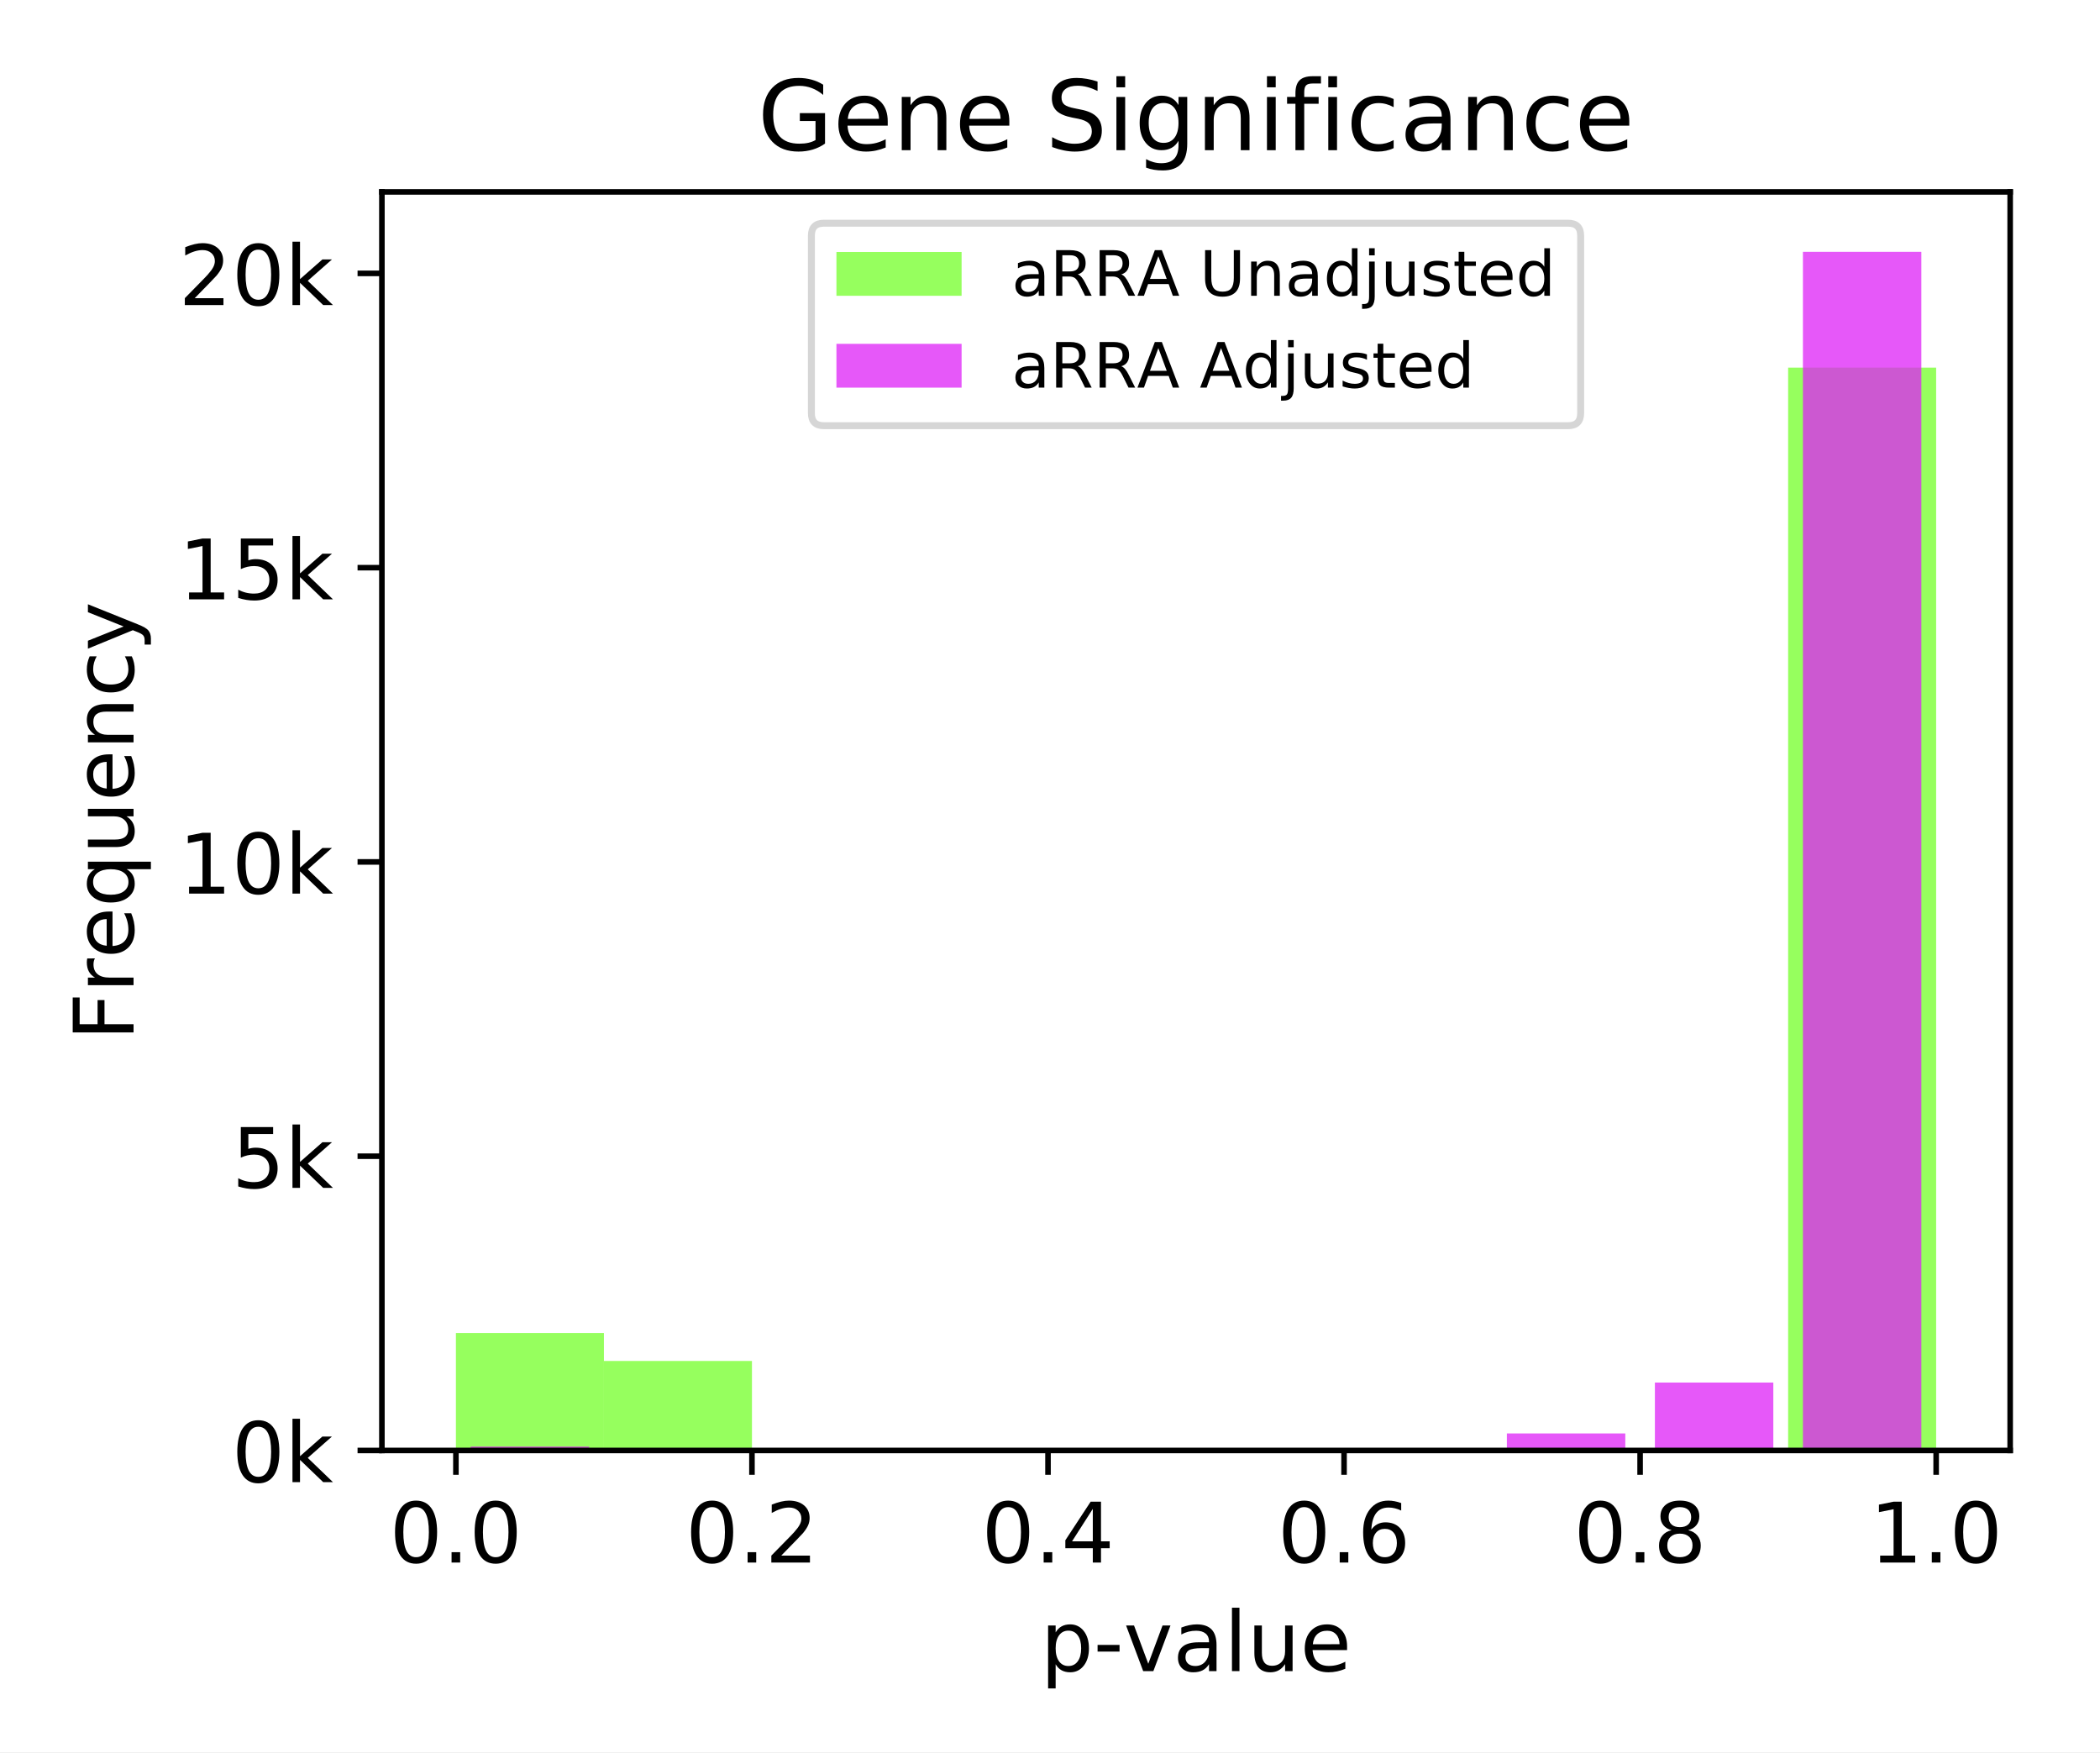
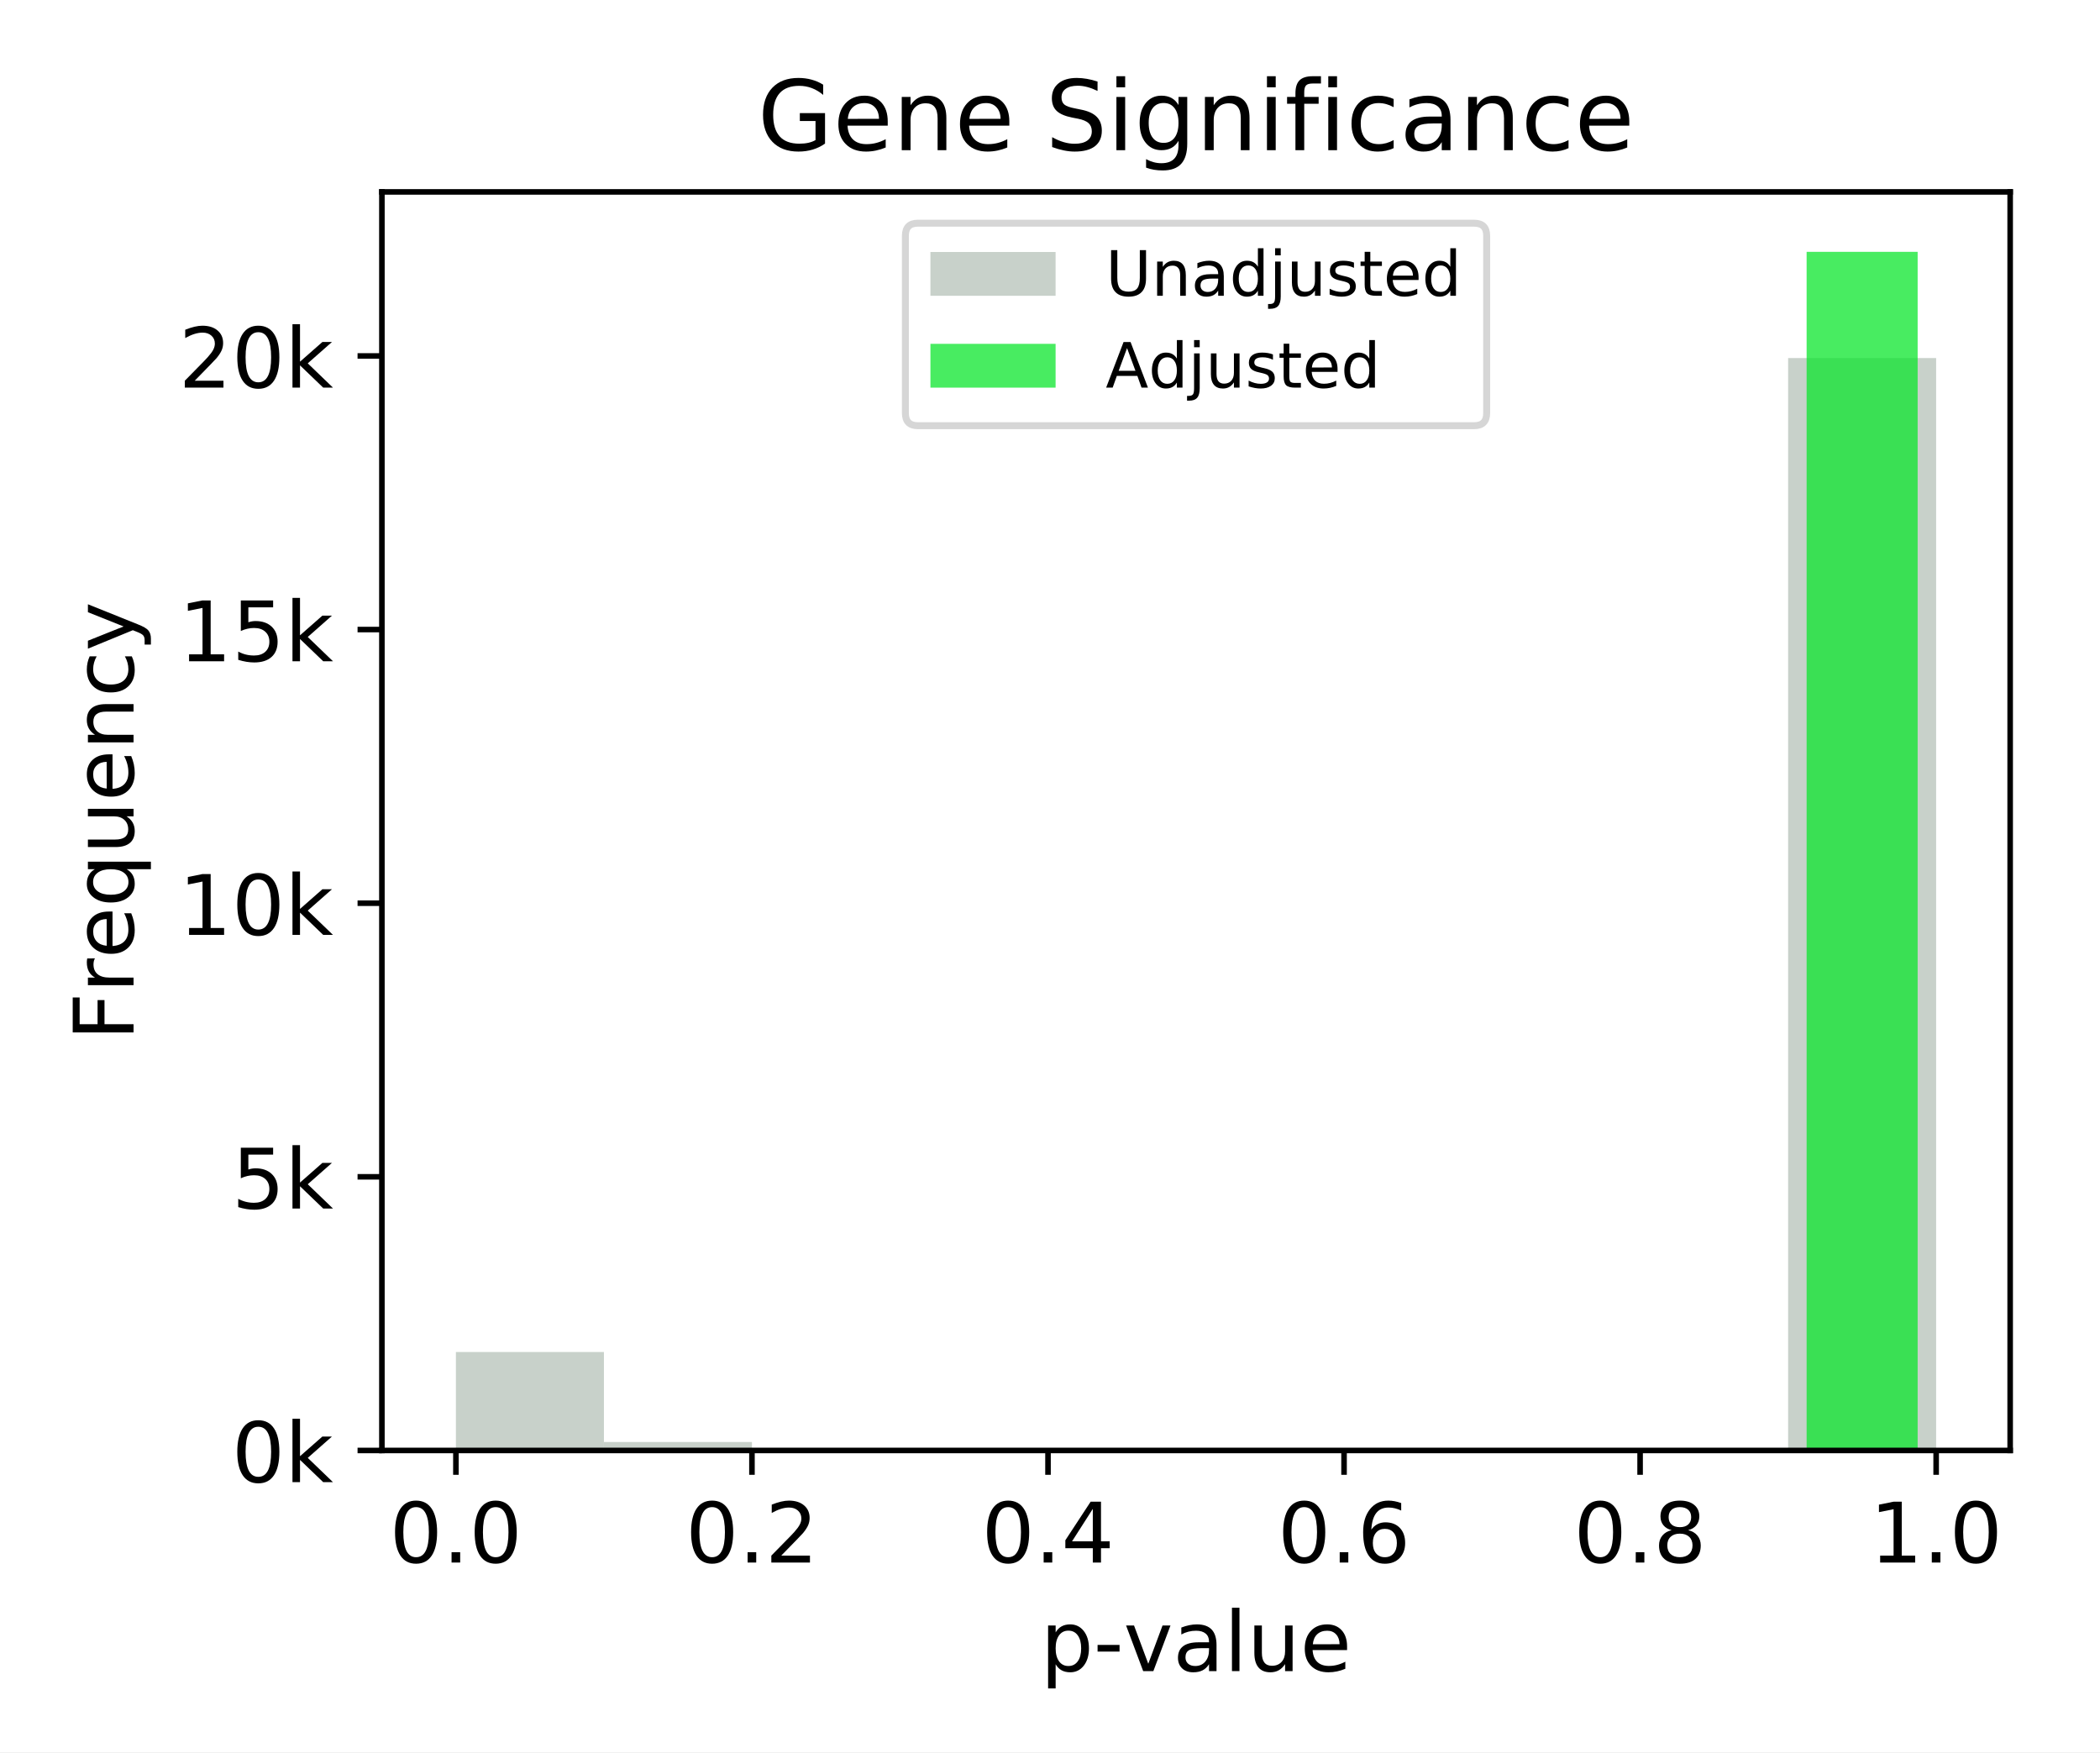
<svg xmlns="http://www.w3.org/2000/svg" xmlns:xlink="http://www.w3.org/1999/xlink" height="252pt" version="1.1" viewBox="0 0 302 252" width="302pt">
  <defs>
    <style type="text/css">
*{stroke-linecap:butt;stroke-linejoin:round;}
  </style>
  </defs>
  <g id="figure_1">
    <g id="patch_1">
      <path d="M 0 252  L 302.4 252  L 302.4 0  L 0 0  z " style="fill:#ffffff;" />
    </g>
    <g id="axes_1">
      <g id="patch_2">
        <path d="M 54.92 208.6  L 289.08 208.6  L 289.08 27.6  L 54.92 27.6  z " style="fill:#ffffff;" />
      </g>
      <g id="patch_3">
-         <path clip-path="url(#p5c03f7125e)" d="M 65.564 208.6  L 86.851 208.6  L 86.851 191.714  L 65.564 191.714  z " style="fill:#96ff5e;" />
+         <path clip-path="url(#p33d4ad0b9b)" d="M 65.564 208.6  L 86.851 208.6  L 86.851 194.441  L 65.564 194.441  z " style="fill:#c8d1ca;" />
      </g>
      <g id="patch_4">
-         <path clip-path="url(#p5c03f7125e)" d="M 86.851 208.6  L 108.138 208.6  L 108.138 195.726  L 86.851 195.726  z " style="fill:#96ff5e;" />
+         <path clip-path="url(#p33d4ad0b9b)" d="M 86.851 208.6  L 108.138 208.6  L 108.138 207.38  L 86.851 207.38  z " style="fill:#c8d1ca;" />
      </g>
      <g id="patch_5">
-         <path clip-path="url(#p5c03f7125e)" d="M 108.138 208.6  L 129.425 208.6  L 129.425 208.6  L 108.138 208.6  z " style="fill:#96ff5e;" />
+         <path clip-path="url(#p33d4ad0b9b)" d="M 108.138 208.6  L 129.425 208.6  L 129.425 208.6  L 108.138 208.6  z " style="fill:#c8d1ca;" />
      </g>
      <g id="patch_6">
-         <path clip-path="url(#p5c03f7125e)" d="M 129.425 208.6  L 150.713 208.6  L 150.713 208.6  L 129.425 208.6  z " style="fill:#96ff5e;" />
+         <path clip-path="url(#p33d4ad0b9b)" d="M 129.425 208.6  L 150.713 208.6  L 150.713 208.6  L 129.425 208.6  z " style="fill:#c8d1ca;" />
      </g>
      <g id="patch_7">
-         <path clip-path="url(#p5c03f7125e)" d="M 150.713 208.6  L 172 208.6  L 172 208.6  L 150.713 208.6  z " style="fill:#96ff5e;" />
+         <path clip-path="url(#p33d4ad0b9b)" d="M 150.713 208.6  L 172 208.6  L 172 208.6  L 150.713 208.6  z " style="fill:#c8d1ca;" />
      </g>
      <g id="patch_8">
-         <path clip-path="url(#p5c03f7125e)" d="M 172 208.6  L 193.287 208.6  L 193.287 208.6  L 172 208.6  z " style="fill:#96ff5e;" />
+         <path clip-path="url(#p33d4ad0b9b)" d="M 172 208.6  L 193.287 208.6  L 193.287 208.6  L 172 208.6  z " style="fill:#c8d1ca;" />
      </g>
      <g id="patch_9">
-         <path clip-path="url(#p5c03f7125e)" d="M 193.287 208.6  L 214.575 208.6  L 214.575 208.6  L 193.287 208.6  z " style="fill:#96ff5e;" />
+         <path clip-path="url(#p33d4ad0b9b)" d="M 193.287 208.6  L 214.575 208.6  L 214.575 208.6  L 193.287 208.6  z " style="fill:#c8d1ca;" />
      </g>
      <g id="patch_10">
-         <path clip-path="url(#p5c03f7125e)" d="M 214.575 208.6  L 235.862 208.6  L 235.862 208.6  L 214.575 208.6  z " style="fill:#96ff5e;" />
+         <path clip-path="url(#p33d4ad0b9b)" d="M 214.575 208.6  L 235.862 208.6  L 235.862 208.6  L 214.575 208.6  z " style="fill:#c8d1ca;" />
      </g>
      <g id="patch_11">
-         <path clip-path="url(#p5c03f7125e)" d="M 235.862 208.6  L 257.149 208.6  L 257.149 208.6  L 235.862 208.6  z " style="fill:#96ff5e;" />
+         <path clip-path="url(#p33d4ad0b9b)" d="M 235.862 208.6  L 257.149 208.6  L 257.149 208.6  L 235.862 208.6  z " style="fill:#c8d1ca;" />
      </g>
      <g id="patch_12">
-         <path clip-path="url(#p5c03f7125e)" d="M 257.149 208.6  L 278.436 208.6  L 278.436 52.868  L 257.149 52.868  z " style="fill:#96ff5e;" />
+         <path clip-path="url(#p33d4ad0b9b)" d="M 257.149 208.6  L 278.436 208.6  L 278.436 51.496  L 257.149 51.496  z " style="fill:#c8d1ca;" />
      </g>
      <g id="patch_13">
-         <path clip-path="url(#p5c03f7125e)" d="M 67.692 208.6  L 84.722 208.6  L 84.722 208.041  L 67.692 208.041  z " style="fill:#de20f7;opacity:0.75;" />
+         <path clip-path="url(#p33d4ad0b9b)" d="M 68.225 208.6  L 84.19 208.6  L 84.19 208.498  L 68.225 208.498  z " style="fill:#0be52c;opacity:0.75;" />
      </g>
      <g id="patch_14">
-         <path clip-path="url(#p5c03f7125e)" d="M 88.98 208.6  L 106.009 208.6  L 106.009 208.6  L 88.98 208.6  z " style="fill:#de20f7;opacity:0.75;" />
+         <path clip-path="url(#p33d4ad0b9b)" d="M 89.512 208.6  L 105.477 208.6  L 105.477 208.6  L 89.512 208.6  z " style="fill:#0be52c;opacity:0.75;" />
      </g>
      <g id="patch_15">
-         <path clip-path="url(#p5c03f7125e)" d="M 110.267 208.6  L 127.297 208.6  L 127.297 208.473  L 110.267 208.473  z " style="fill:#de20f7;opacity:0.75;" />
+         <path clip-path="url(#p33d4ad0b9b)" d="M 110.799 208.6  L 126.765 208.6  L 126.765 208.6  L 110.799 208.6  z " style="fill:#0be52c;opacity:0.75;" />
      </g>
      <g id="patch_16">
-         <path clip-path="url(#p5c03f7125e)" d="M 131.554 208.6  L 148.584 208.6  L 148.584 208.6  L 131.554 208.6  z " style="fill:#de20f7;opacity:0.75;" />
+         <path clip-path="url(#p33d4ad0b9b)" d="M 132.086 208.6  L 148.052 208.6  L 148.052 208.6  L 132.086 208.6  z " style="fill:#0be52c;opacity:0.75;" />
      </g>
      <g id="patch_17">
-         <path clip-path="url(#p5c03f7125e)" d="M 152.841 208.6  L 169.871 208.6  L 169.871 208.6  L 152.841 208.6  z " style="fill:#de20f7;opacity:0.75;" />
+         <path clip-path="url(#p33d4ad0b9b)" d="M 153.374 208.6  L 169.339 208.6  L 169.339 208.6  L 153.374 208.6  z " style="fill:#0be52c;opacity:0.75;" />
      </g>
      <g id="patch_18">
-         <path clip-path="url(#p5c03f7125e)" d="M 174.129 208.6  L 191.159 208.6  L 191.159 208.6  L 174.129 208.6  z " style="fill:#de20f7;opacity:0.75;" />
+         <path clip-path="url(#p33d4ad0b9b)" d="M 174.661 208.6  L 190.626 208.6  L 190.626 208.6  L 174.661 208.6  z " style="fill:#0be52c;opacity:0.75;" />
      </g>
      <g id="patch_19">
-         <path clip-path="url(#p5c03f7125e)" d="M 195.416 208.6  L 212.446 208.6  L 212.446 208.388  L 195.416 208.388  z " style="fill:#de20f7;opacity:0.75;" />
+         <path clip-path="url(#p33d4ad0b9b)" d="M 195.948 208.6  L 211.914 208.6  L 211.914 208.6  L 195.948 208.6  z " style="fill:#0be52c;opacity:0.75;" />
      </g>
      <g id="patch_20">
-         <path clip-path="url(#p5c03f7125e)" d="M 216.703 208.6  L 233.733 208.6  L 233.733 206.154  L 216.703 206.154  z " style="fill:#de20f7;opacity:0.75;" />
+         <path clip-path="url(#p33d4ad0b9b)" d="M 217.235 208.6  L 233.201 208.6  L 233.201 208.6  L 217.235 208.6  z " style="fill:#0be52c;opacity:0.75;" />
      </g>
      <g id="patch_21">
-         <path clip-path="url(#p5c03f7125e)" d="M 237.991 208.6  L 255.02 208.6  L 255.02 198.832  L 237.991 198.832  z " style="fill:#de20f7;opacity:0.75;" />
+         <path clip-path="url(#p33d4ad0b9b)" d="M 238.523 208.6  L 254.488 208.6  L 254.488 208.6  L 238.523 208.6  z " style="fill:#0be52c;opacity:0.75;" />
      </g>
      <g id="patch_22">
-         <path clip-path="url(#p5c03f7125e)" d="M 259.278 208.6  L 276.308 208.6  L 276.308 36.219  L 259.278 36.219  z " style="fill:#de20f7;opacity:0.75;" />
+         <path clip-path="url(#p33d4ad0b9b)" d="M 259.81 208.6  L 275.775 208.6  L 275.775 36.219  L 259.81 36.219  z " style="fill:#0be52c;opacity:0.75;" />
      </g>
      <g id="matplotlib.axis_1">
        <g id="xtick_1">
          <g id="line2d_1">
            <defs>
-               <path d="M 0 0  L 0 3.5  " id="m7ffa15e72d" style="stroke:#000000;stroke-width:0.8;" />
-             </defs>
-             <g>
-               <use style="stroke:#000000;stroke-width:0.8;" x="65.564" xlink:href="#m7ffa15e72d" y="208.6" />
+               <path d="M 0 0  L 0 3.5  " id="m2bd1de6a5f" style="stroke:#000000;stroke-width:0.8;" />
+             </defs>
+             <g>
+               <use style="stroke:#000000;stroke-width:0.8;" x="65.564" xlink:href="#m2bd1de6a5f" y="208.6" />
            </g>
          </g>
          <g id="text_1">
            <defs>
              <path d="M 31.781 66.406  Q 24.172 66.406 20.328 58.906  Q 16.5 51.422 16.5 36.375  Q 16.5 21.391 20.328 13.891  Q 24.172 6.391 31.781 6.391  Q 39.453 6.391 43.281 13.891  Q 47.125 21.391 47.125 36.375  Q 47.125 51.422 43.281 58.906  Q 39.453 66.406 31.781 66.406  z M 31.781 74.219  Q 44.047 74.219 50.516 64.516  Q 56.984 54.828 56.984 36.375  Q 56.984 17.969 50.516 8.266  Q 44.047 -1.422 31.781 -1.422  Q 19.531 -1.422 13.062 8.266  Q 6.594 17.969 6.594 36.375  Q 6.594 54.828 13.062 64.516  Q 19.531 74.219 31.781 74.219  z " id="DejaVuSans-30" />
              <path d="M 10.688 12.406  L 21 12.406  L 21 0  L 10.688 0  z " id="DejaVuSans-2e" />
            </defs>
            <g transform="translate(56.02176 224.7181)scale(0.12 -0.12)">
              <use xlink:href="#DejaVuSans-30" />
              <use x="63.623" xlink:href="#DejaVuSans-2e" />
              <use x="95.41" xlink:href="#DejaVuSans-30" />
            </g>
          </g>
        </g>
        <g id="xtick_2">
          <g id="line2d_2">
            <g>
-               <use style="stroke:#000000;stroke-width:0.8;" x="108.138" xlink:href="#m7ffa15e72d" y="208.6" />
+               <use style="stroke:#000000;stroke-width:0.8;" x="108.138" xlink:href="#m2bd1de6a5f" y="208.6" />
            </g>
          </g>
          <g id="text_2">
            <defs>
              <path d="M 19.188 8.297  L 53.609 8.297  L 53.609 0  L 7.328 0  L 7.328 8.297  Q 12.938 14.109 22.625 23.891  Q 32.328 33.688 34.812 36.531  Q 39.547 41.844 41.422 45.531  Q 43.312 49.219 43.312 52.781  Q 43.312 58.594 39.234 62.25  Q 35.156 65.922 28.609 65.922  Q 23.969 65.922 18.812 64.312  Q 13.672 62.703 7.812 59.422  L 7.812 69.391  Q 13.766 71.781 18.938 73  Q 24.125 74.219 28.422 74.219  Q 39.75 74.219 46.484 68.547  Q 53.219 62.891 53.219 53.422  Q 53.219 48.922 51.531 44.891  Q 49.859 40.875 45.406 35.406  Q 44.188 33.984 37.641 27.219  Q 31.109 20.453 19.188 8.297  z " id="DejaVuSans-32" />
            </defs>
            <g transform="translate(98.59631 224.7181)scale(0.12 -0.12)">
              <use xlink:href="#DejaVuSans-30" />
              <use x="63.623" xlink:href="#DejaVuSans-2e" />
              <use x="95.41" xlink:href="#DejaVuSans-32" />
            </g>
          </g>
        </g>
        <g id="xtick_3">
          <g id="line2d_3">
            <g>
-               <use style="stroke:#000000;stroke-width:0.8;" x="150.713" xlink:href="#m7ffa15e72d" y="208.6" />
+               <use style="stroke:#000000;stroke-width:0.8;" x="150.713" xlink:href="#m2bd1de6a5f" y="208.6" />
            </g>
          </g>
          <g id="text_3">
            <defs>
              <path d="M 37.797 64.312  L 12.891 25.391  L 37.797 25.391  z M 35.203 72.906  L 47.609 72.906  L 47.609 25.391  L 58.016 25.391  L 58.016 17.188  L 47.609 17.188  L 47.609 0  L 37.797 0  L 37.797 17.188  L 4.891 17.188  L 4.891 26.703  z " id="DejaVuSans-34" />
            </defs>
            <g transform="translate(141.1709 224.7181)scale(0.12 -0.12)">
              <use xlink:href="#DejaVuSans-30" />
              <use x="63.623" xlink:href="#DejaVuSans-2e" />
              <use x="95.41" xlink:href="#DejaVuSans-34" />
            </g>
          </g>
        </g>
        <g id="xtick_4">
          <g id="line2d_4">
            <g>
-               <use style="stroke:#000000;stroke-width:0.8;" x="193.287" xlink:href="#m7ffa15e72d" y="208.6" />
+               <use style="stroke:#000000;stroke-width:0.8;" x="193.287" xlink:href="#m2bd1de6a5f" y="208.6" />
            </g>
          </g>
          <g id="text_4">
            <defs>
              <path d="M 33.016 40.375  Q 26.375 40.375 22.484 35.828  Q 18.609 31.297 18.609 23.391  Q 18.609 15.531 22.484 10.953  Q 26.375 6.391 33.016 6.391  Q 39.656 6.391 43.531 10.953  Q 47.406 15.531 47.406 23.391  Q 47.406 31.297 43.531 35.828  Q 39.656 40.375 33.016 40.375  z M 52.594 71.297  L 52.594 62.312  Q 48.875 64.062 45.094 64.984  Q 41.312 65.922 37.594 65.922  Q 27.828 65.922 22.672 59.328  Q 17.531 52.734 16.797 39.406  Q 19.672 43.656 24.016 45.922  Q 28.375 48.188 33.594 48.188  Q 44.578 48.188 50.953 41.516  Q 57.328 34.859 57.328 23.391  Q 57.328 12.156 50.688 5.359  Q 44.047 -1.422 33.016 -1.422  Q 20.359 -1.422 13.672 8.266  Q 6.984 17.969 6.984 36.375  Q 6.984 53.656 15.188 63.938  Q 23.391 74.219 37.203 74.219  Q 40.922 74.219 44.703 73.484  Q 48.484 72.75 52.594 71.297  z " id="DejaVuSans-36" />
            </defs>
            <g transform="translate(183.7454 224.7181)scale(0.12 -0.12)">
              <use xlink:href="#DejaVuSans-30" />
              <use x="63.623" xlink:href="#DejaVuSans-2e" />
              <use x="95.41" xlink:href="#DejaVuSans-36" />
            </g>
          </g>
        </g>
        <g id="xtick_5">
          <g id="line2d_5">
            <g>
-               <use style="stroke:#000000;stroke-width:0.8;" x="235.862" xlink:href="#m7ffa15e72d" y="208.6" />
+               <use style="stroke:#000000;stroke-width:0.8;" x="235.862" xlink:href="#m2bd1de6a5f" y="208.6" />
            </g>
          </g>
          <g id="text_5">
            <defs>
              <path d="M 31.781 34.625  Q 24.75 34.625 20.719 30.859  Q 16.703 27.094 16.703 20.516  Q 16.703 13.922 20.719 10.156  Q 24.75 6.391 31.781 6.391  Q 38.812 6.391 42.859 10.172  Q 46.922 13.969 46.922 20.516  Q 46.922 27.094 42.891 30.859  Q 38.875 34.625 31.781 34.625  z M 21.922 38.812  Q 15.578 40.375 12.031 44.719  Q 8.5 49.078 8.5 55.328  Q 8.5 64.062 14.719 69.141  Q 20.953 74.219 31.781 74.219  Q 42.672 74.219 48.875 69.141  Q 55.078 64.062 55.078 55.328  Q 55.078 49.078 51.531 44.719  Q 48 40.375 41.703 38.812  Q 48.828 37.156 52.797 32.312  Q 56.781 27.484 56.781 20.516  Q 56.781 9.906 50.312 4.234  Q 43.844 -1.422 31.781 -1.422  Q 19.734 -1.422 13.25 4.234  Q 6.781 9.906 6.781 20.516  Q 6.781 27.484 10.781 32.312  Q 14.797 37.156 21.922 38.812  z M 18.312 54.391  Q 18.312 48.734 21.844 45.562  Q 25.391 42.391 31.781 42.391  Q 38.141 42.391 41.719 45.562  Q 45.312 48.734 45.312 54.391  Q 45.312 60.062 41.719 63.234  Q 38.141 66.406 31.781 66.406  Q 25.391 66.406 21.844 63.234  Q 18.312 60.062 18.312 54.391  z " id="DejaVuSans-38" />
            </defs>
            <g transform="translate(226.3199 224.7181)scale(0.12 -0.12)">
              <use xlink:href="#DejaVuSans-30" />
              <use x="63.623" xlink:href="#DejaVuSans-2e" />
              <use x="95.41" xlink:href="#DejaVuSans-38" />
            </g>
          </g>
        </g>
        <g id="xtick_6">
          <g id="line2d_6">
            <g>
-               <use style="stroke:#000000;stroke-width:0.8;" x="278.436" xlink:href="#m7ffa15e72d" y="208.6" />
+               <use style="stroke:#000000;stroke-width:0.8;" x="278.436" xlink:href="#m2bd1de6a5f" y="208.6" />
            </g>
          </g>
          <g id="text_6">
            <defs>
              <path d="M 12.406 8.297  L 28.516 8.297  L 28.516 63.922  L 10.984 60.406  L 10.984 69.391  L 28.422 72.906  L 38.281 72.906  L 38.281 8.297  L 54.391 8.297  L 54.391 0  L 12.406 0  z " id="DejaVuSans-31" />
            </defs>
            <g transform="translate(268.8945 224.7181)scale(0.12 -0.12)">
              <use xlink:href="#DejaVuSans-31" />
              <use x="63.623" xlink:href="#DejaVuSans-2e" />
              <use x="95.41" xlink:href="#DejaVuSans-30" />
            </g>
          </g>
        </g>
        <g id="text_7">
          <defs>
            <path d="M 18.109 8.203  L 18.109 -20.797  L 9.078 -20.797  L 9.078 54.688  L 18.109 54.688  L 18.109 46.391  Q 20.953 51.266 25.266 53.625  Q 29.594 56 35.594 56  Q 45.562 56 51.781 48.094  Q 58.016 40.188 58.016 27.297  Q 58.016 14.406 51.781 6.484  Q 45.562 -1.422 35.594 -1.422  Q 29.594 -1.422 25.266 0.953  Q 20.953 3.328 18.109 8.203  z M 48.688 27.297  Q 48.688 37.203 44.609 42.844  Q 40.531 48.484 33.406 48.484  Q 26.266 48.484 22.188 42.844  Q 18.109 37.203 18.109 27.297  Q 18.109 17.391 22.188 11.75  Q 26.266 6.109 33.406 6.109  Q 40.531 6.109 44.609 11.75  Q 48.688 17.391 48.688 27.297  z " id="DejaVuSans-70" />
            <path d="M 4.891 31.391  L 31.203 31.391  L 31.203 23.391  L 4.891 23.391  z " id="DejaVuSans-2d" />
            <path d="M 2.984 54.688  L 12.5 54.688  L 29.594 8.797  L 46.688 54.688  L 56.203 54.688  L 35.688 0  L 23.484 0  z " id="DejaVuSans-76" />
            <path d="M 34.281 27.484  Q 23.391 27.484 19.188 25  Q 14.984 22.516 14.984 16.5  Q 14.984 11.719 18.141 8.906  Q 21.297 6.109 26.703 6.109  Q 34.188 6.109 38.703 11.406  Q 43.219 16.703 43.219 25.484  L 43.219 27.484  z M 52.203 31.203  L 52.203 0  L 43.219 0  L 43.219 8.297  Q 40.141 3.328 35.547 0.953  Q 30.953 -1.422 24.312 -1.422  Q 15.922 -1.422 10.953 3.297  Q 6 8.016 6 15.922  Q 6 25.141 12.172 29.828  Q 18.359 34.516 30.609 34.516  L 43.219 34.516  L 43.219 35.406  Q 43.219 41.609 39.141 45  Q 35.062 48.391 27.688 48.391  Q 23 48.391 18.547 47.266  Q 14.109 46.141 10.016 43.891  L 10.016 52.203  Q 14.938 54.109 19.578 55.047  Q 24.219 56 28.609 56  Q 40.484 56 46.344 49.844  Q 52.203 43.703 52.203 31.203  z " id="DejaVuSans-61" />
            <path d="M 9.422 75.984  L 18.406 75.984  L 18.406 0  L 9.422 0  z " id="DejaVuSans-6c" />
            <path d="M 8.5 21.578  L 8.5 54.688  L 17.484 54.688  L 17.484 21.922  Q 17.484 14.156 20.5 10.266  Q 23.531 6.391 29.594 6.391  Q 36.859 6.391 41.078 11.031  Q 45.312 15.672 45.312 23.688  L 45.312 54.688  L 54.297 54.688  L 54.297 0  L 45.312 0  L 45.312 8.406  Q 42.047 3.422 37.719 1  Q 33.406 -1.422 27.688 -1.422  Q 18.266 -1.422 13.375 4.438  Q 8.5 10.297 8.5 21.578  z M 31.109 56  z " id="DejaVuSans-75" />
            <path d="M 56.203 29.594  L 56.203 25.203  L 14.891 25.203  Q 15.484 15.922 20.484 11.062  Q 25.484 6.203 34.422 6.203  Q 39.594 6.203 44.453 7.469  Q 49.312 8.734 54.109 11.281  L 54.109 2.781  Q 49.266 0.734 44.188 -0.344  Q 39.109 -1.422 33.891 -1.422  Q 20.797 -1.422 13.156 6.188  Q 5.516 13.812 5.516 26.812  Q 5.516 40.234 12.766 48.109  Q 20.016 56 32.328 56  Q 43.359 56 49.781 48.891  Q 56.203 41.797 56.203 29.594  z M 47.219 32.234  Q 47.125 39.594 43.094 43.984  Q 39.062 48.391 32.422 48.391  Q 24.906 48.391 20.391 44.141  Q 15.875 39.891 15.188 32.172  z " id="DejaVuSans-65" />
          </defs>
          <g transform="translate(149.6387 240.3319)scale(0.12 -0.12)">
            <use xlink:href="#DejaVuSans-70" />
            <use x="63.477" xlink:href="#DejaVuSans-2d" />
            <use x="99.529" xlink:href="#DejaVuSans-76" />
            <use x="158.709" xlink:href="#DejaVuSans-61" />
            <use x="219.988" xlink:href="#DejaVuSans-6c" />
            <use x="247.771" xlink:href="#DejaVuSans-75" />
            <use x="311.15" xlink:href="#DejaVuSans-65" />
          </g>
        </g>
      </g>
      <g id="matplotlib.axis_2">
        <g id="ytick_1">
          <g id="line2d_7">
            <defs>
-               <path d="M 0 0  L -3.5 0  " id="m9c92a7c990" style="stroke:#000000;stroke-width:0.8;" />
-             </defs>
-             <g>
-               <use style="stroke:#000000;stroke-width:0.8;" x="54.92" xlink:href="#m9c92a7c990" y="208.6" />
+               <path d="M 0 0  L -3.5 0  " id="m73d60c5ec3" style="stroke:#000000;stroke-width:0.8;" />
+             </defs>
+             <g>
+               <use style="stroke:#000000;stroke-width:0.8;" x="54.92" xlink:href="#m73d60c5ec3" y="208.6" />
            </g>
          </g>
          <g id="text_8">
            <defs>
              <path d="M 9.078 75.984  L 18.109 75.984  L 18.109 31.109  L 44.922 54.688  L 56.391 54.688  L 27.391 29.109  L 57.625 0  L 45.906 0  L 18.109 26.703  L 18.109 0  L 9.078 0  z " id="DejaVuSans-6b" />
            </defs>
            <g transform="translate(33.33625 213.1591)scale(0.12 -0.12)">
              <use xlink:href="#DejaVuSans-30" />
              <use x="63.623" xlink:href="#DejaVuSans-6b" />
            </g>
          </g>
        </g>
        <g id="ytick_2">
          <g id="line2d_8">
            <g>
-               <use style="stroke:#000000;stroke-width:0.8;" x="54.92" xlink:href="#m9c92a7c990" y="166.279" />
+               <use style="stroke:#000000;stroke-width:0.8;" x="54.92" xlink:href="#m73d60c5ec3" y="169.247" />
            </g>
          </g>
          <g id="text_9">
            <defs>
              <path d="M 10.797 72.906  L 49.516 72.906  L 49.516 64.594  L 19.828 64.594  L 19.828 46.734  Q 21.969 47.469 24.109 47.828  Q 26.266 48.188 28.422 48.188  Q 40.625 48.188 47.75 41.5  Q 54.891 34.812 54.891 23.391  Q 54.891 11.625 47.562 5.094  Q 40.234 -1.422 26.906 -1.422  Q 22.312 -1.422 17.547 -0.641  Q 12.797 0.141 7.719 1.703  L 7.719 11.625  Q 12.109 9.234 16.797 8.062  Q 21.484 6.891 26.703 6.891  Q 35.156 6.891 40.078 11.328  Q 45.016 15.766 45.016 23.391  Q 45.016 31 40.078 35.438  Q 35.156 39.891 26.703 39.891  Q 22.75 39.891 18.812 39.016  Q 14.891 38.141 10.797 36.281  z " id="DejaVuSans-35" />
            </defs>
-             <g transform="translate(33.33625 170.8383)scale(0.12 -0.12)">
+             <g transform="translate(33.33625 173.8063)scale(0.12 -0.12)">
              <use xlink:href="#DejaVuSans-35" />
              <use x="63.623" xlink:href="#DejaVuSans-6b" />
            </g>
          </g>
        </g>
        <g id="ytick_3">
          <g id="line2d_9">
            <g>
-               <use style="stroke:#000000;stroke-width:0.8;" x="54.92" xlink:href="#m9c92a7c990" y="123.958" />
+               <use style="stroke:#000000;stroke-width:0.8;" x="54.92" xlink:href="#m73d60c5ec3" y="129.894" />
            </g>
          </g>
          <g id="text_10">
-             <g transform="translate(25.70125 128.5175)scale(0.12 -0.12)">
+             <g transform="translate(25.70125 134.4535)scale(0.12 -0.12)">
              <use xlink:href="#DejaVuSans-31" />
              <use x="63.623" xlink:href="#DejaVuSans-30" />
              <use x="127.246" xlink:href="#DejaVuSans-6b" />
            </g>
          </g>
        </g>
        <g id="ytick_4">
          <g id="line2d_10">
            <g>
-               <use style="stroke:#000000;stroke-width:0.8;" x="54.92" xlink:href="#m9c92a7c990" y="81.638" />
+               <use style="stroke:#000000;stroke-width:0.8;" x="54.92" xlink:href="#m73d60c5ec3" y="90.542" />
            </g>
          </g>
          <g id="text_11">
-             <g transform="translate(25.70125 86.19676)scale(0.12 -0.12)">
+             <g transform="translate(25.70125 95.1007)scale(0.12 -0.12)">
              <use xlink:href="#DejaVuSans-31" />
              <use x="63.623" xlink:href="#DejaVuSans-35" />
              <use x="127.246" xlink:href="#DejaVuSans-6b" />
            </g>
          </g>
        </g>
        <g id="ytick_5">
          <g id="line2d_11">
            <g>
-               <use style="stroke:#000000;stroke-width:0.8;" x="54.92" xlink:href="#m9c92a7c990" y="39.317" />
+               <use style="stroke:#000000;stroke-width:0.8;" x="54.92" xlink:href="#m73d60c5ec3" y="51.189" />
            </g>
          </g>
          <g id="text_12">
-             <g transform="translate(25.70125 43.87599)scale(0.12 -0.12)">
+             <g transform="translate(25.70125 55.74791)scale(0.12 -0.12)">
              <use xlink:href="#DejaVuSans-32" />
              <use x="63.623" xlink:href="#DejaVuSans-30" />
              <use x="127.246" xlink:href="#DejaVuSans-6b" />
            </g>
          </g>
        </g>
        <g id="text_13">
          <defs>
            <path d="M 9.812 72.906  L 51.703 72.906  L 51.703 64.594  L 19.672 64.594  L 19.672 43.109  L 48.578 43.109  L 48.578 34.812  L 19.672 34.812  L 19.672 0  L 9.812 0  z " id="DejaVuSans-46" />
            <path d="M 41.109 46.297  Q 39.594 47.172 37.812 47.578  Q 36.031 48 33.891 48  Q 26.266 48 22.188 43.047  Q 18.109 38.094 18.109 28.812  L 18.109 0  L 9.078 0  L 9.078 54.688  L 18.109 54.688  L 18.109 46.188  Q 20.953 51.172 25.484 53.578  Q 30.031 56 36.531 56  Q 37.453 56 38.578 55.875  Q 39.703 55.766 41.062 55.516  z " id="DejaVuSans-72" />
            <path d="M 14.797 27.297  Q 14.797 17.391 18.875 11.75  Q 22.953 6.109 30.078 6.109  Q 37.203 6.109 41.297 11.75  Q 45.406 17.391 45.406 27.297  Q 45.406 37.203 41.297 42.844  Q 37.203 48.484 30.078 48.484  Q 22.953 48.484 18.875 42.844  Q 14.797 37.203 14.797 27.297  z M 45.406 8.203  Q 42.578 3.328 38.25 0.953  Q 33.938 -1.422 27.875 -1.422  Q 17.969 -1.422 11.734 6.484  Q 5.516 14.406 5.516 27.297  Q 5.516 40.188 11.734 48.094  Q 17.969 56 27.875 56  Q 33.938 56 38.25 53.625  Q 42.578 51.266 45.406 46.391  L 45.406 54.688  L 54.391 54.688  L 54.391 -20.797  L 45.406 -20.797  z " id="DejaVuSans-71" />
            <path d="M 54.891 33.016  L 54.891 0  L 45.906 0  L 45.906 32.719  Q 45.906 40.484 42.875 44.328  Q 39.844 48.188 33.797 48.188  Q 26.516 48.188 22.312 43.547  Q 18.109 38.922 18.109 30.906  L 18.109 0  L 9.078 0  L 9.078 54.688  L 18.109 54.688  L 18.109 46.188  Q 21.344 51.125 25.703 53.562  Q 30.078 56 35.797 56  Q 45.219 56 50.047 50.172  Q 54.891 44.344 54.891 33.016  z " id="DejaVuSans-6e" />
            <path d="M 48.781 52.594  L 48.781 44.188  Q 44.969 46.297 41.141 47.344  Q 37.312 48.391 33.406 48.391  Q 24.656 48.391 19.812 42.844  Q 14.984 37.312 14.984 27.297  Q 14.984 17.281 19.812 11.734  Q 24.656 6.203 33.406 6.203  Q 37.312 6.203 41.141 7.25  Q 44.969 8.297 48.781 10.406  L 48.781 2.094  Q 45.016 0.344 40.984 -0.531  Q 36.969 -1.422 32.422 -1.422  Q 20.062 -1.422 12.781 6.344  Q 5.516 14.109 5.516 27.297  Q 5.516 40.672 12.859 48.328  Q 20.219 56 33.016 56  Q 37.156 56 41.109 55.141  Q 45.062 54.297 48.781 52.594  z " id="DejaVuSans-63" />
            <path d="M 32.172 -5.078  Q 28.375 -14.844 24.75 -17.812  Q 21.141 -20.797 15.094 -20.797  L 7.906 -20.797  L 7.906 -13.281  L 13.188 -13.281  Q 16.891 -13.281 18.938 -11.516  Q 21 -9.766 23.484 -3.219  L 25.094 0.875  L 2.984 54.688  L 12.5 54.688  L 29.594 11.922  L 46.688 54.688  L 56.203 54.688  z " id="DejaVuSans-79" />
          </defs>
          <g transform="translate(19.20563 149.6572)rotate(-90)scale(0.12 -0.12)">
            <use xlink:href="#DejaVuSans-46" />
            <use x="57.41" xlink:href="#DejaVuSans-72" />
            <use x="98.492" xlink:href="#DejaVuSans-65" />
            <use x="160.016" xlink:href="#DejaVuSans-71" />
            <use x="223.492" xlink:href="#DejaVuSans-75" />
            <use x="286.871" xlink:href="#DejaVuSans-65" />
            <use x="348.395" xlink:href="#DejaVuSans-6e" />
            <use x="411.773" xlink:href="#DejaVuSans-63" />
            <use x="466.754" xlink:href="#DejaVuSans-79" />
          </g>
        </g>
      </g>
      <g id="patch_23">
        <path d="M 54.92 208.6  L 54.92 27.6  " style="fill:none;stroke:#000000;stroke-linecap:square;stroke-linejoin:miter;stroke-width:0.8;" />
      </g>
      <g id="patch_24">
        <path d="M 289.08 208.6  L 289.08 27.6  " style="fill:none;stroke:#000000;stroke-linecap:square;stroke-linejoin:miter;stroke-width:0.8;" />
      </g>
      <g id="patch_25">
        <path d="M 54.92 208.6  L 289.08 208.6  " style="fill:none;stroke:#000000;stroke-linecap:square;stroke-linejoin:miter;stroke-width:0.8;" />
      </g>
      <g id="patch_26">
        <path d="M 54.92 27.6  L 289.08 27.6  " style="fill:none;stroke:#000000;stroke-linecap:square;stroke-linejoin:miter;stroke-width:0.8;" />
      </g>
      <g id="text_14">
        <defs>
          <path d="M 59.516 10.406  L 59.516 29.984  L 43.406 29.984  L 43.406 38.094  L 69.281 38.094  L 69.281 6.781  Q 63.578 2.734 56.688 0.656  Q 49.812 -1.422 42 -1.422  Q 24.906 -1.422 15.25 8.562  Q 5.609 18.562 5.609 36.375  Q 5.609 54.25 15.25 64.234  Q 24.906 74.219 42 74.219  Q 49.125 74.219 55.547 72.453  Q 61.969 70.703 67.391 67.281  L 67.391 56.781  Q 61.922 61.422 55.766 63.766  Q 49.609 66.109 42.828 66.109  Q 29.438 66.109 22.719 58.641  Q 16.016 51.172 16.016 36.375  Q 16.016 21.625 22.719 14.156  Q 29.438 6.688 42.828 6.688  Q 48.047 6.688 52.141 7.594  Q 56.25 8.5 59.516 10.406  z " id="DejaVuSans-47" />
          <path id="DejaVuSans-20" />
          <path d="M 53.516 70.516  L 53.516 60.891  Q 47.906 63.578 42.922 64.891  Q 37.938 66.219 33.297 66.219  Q 25.25 66.219 20.875 63.094  Q 16.5 59.969 16.5 54.203  Q 16.5 49.359 19.406 46.891  Q 22.312 44.438 30.422 42.922  L 36.375 41.703  Q 47.406 39.594 52.656 34.297  Q 57.906 29 57.906 20.125  Q 57.906 9.516 50.797 4.047  Q 43.703 -1.422 29.984 -1.422  Q 24.812 -1.422 18.969 -0.25  Q 13.141 0.922 6.891 3.219  L 6.891 13.375  Q 12.891 10.016 18.656 8.297  Q 24.422 6.594 29.984 6.594  Q 38.422 6.594 43.016 9.906  Q 47.609 13.234 47.609 19.391  Q 47.609 24.75 44.312 27.781  Q 41.016 30.812 33.5 32.328  L 27.484 33.5  Q 16.453 35.688 11.516 40.375  Q 6.594 45.062 6.594 53.422  Q 6.594 63.094 13.406 68.656  Q 20.219 74.219 32.172 74.219  Q 37.312 74.219 42.625 73.281  Q 47.953 72.359 53.516 70.516  z " id="DejaVuSans-53" />
          <path d="M 9.422 54.688  L 18.406 54.688  L 18.406 0  L 9.422 0  z M 9.422 75.984  L 18.406 75.984  L 18.406 64.594  L 9.422 64.594  z " id="DejaVuSans-69" />
          <path d="M 45.406 27.984  Q 45.406 37.75 41.375 43.109  Q 37.359 48.484 30.078 48.484  Q 22.859 48.484 18.828 43.109  Q 14.797 37.75 14.797 27.984  Q 14.797 18.266 18.828 12.891  Q 22.859 7.516 30.078 7.516  Q 37.359 7.516 41.375 12.891  Q 45.406 18.266 45.406 27.984  z M 54.391 6.781  Q 54.391 -7.172 48.188 -13.984  Q 42 -20.797 29.203 -20.797  Q 24.469 -20.797 20.266 -20.094  Q 16.062 -19.391 12.109 -17.922  L 12.109 -9.188  Q 16.062 -11.328 19.922 -12.344  Q 23.781 -13.375 27.781 -13.375  Q 36.625 -13.375 41.016 -8.766  Q 45.406 -4.156 45.406 5.172  L 45.406 9.625  Q 42.625 4.781 38.281 2.391  Q 33.938 0 27.875 0  Q 17.828 0 11.672 7.656  Q 5.516 15.328 5.516 27.984  Q 5.516 40.672 11.672 48.328  Q 17.828 56 27.875 56  Q 33.938 56 38.281 53.609  Q 42.625 51.219 45.406 46.391  L 45.406 54.688  L 54.391 54.688  z " id="DejaVuSans-67" />
          <path d="M 37.109 75.984  L 37.109 68.5  L 28.516 68.5  Q 23.688 68.5 21.797 66.547  Q 19.922 64.594 19.922 59.516  L 19.922 54.688  L 34.719 54.688  L 34.719 47.703  L 19.922 47.703  L 19.922 0  L 10.891 0  L 10.891 47.703  L 2.297 47.703  L 2.297 54.688  L 10.891 54.688  L 10.891 58.5  Q 10.891 67.625 15.141 71.797  Q 19.391 75.984 28.609 75.984  z " id="DejaVuSans-66" />
        </defs>
        <g transform="translate(108.9475 21.6)scale(0.14 -0.14)">
          <use xlink:href="#DejaVuSans-47" />
          <use x="77.49" xlink:href="#DejaVuSans-65" />
          <use x="139.014" xlink:href="#DejaVuSans-6e" />
          <use x="202.393" xlink:href="#DejaVuSans-65" />
          <use x="263.916" xlink:href="#DejaVuSans-20" />
          <use x="295.703" xlink:href="#DejaVuSans-53" />
          <use x="359.18" xlink:href="#DejaVuSans-69" />
          <use x="386.963" xlink:href="#DejaVuSans-67" />
          <use x="450.439" xlink:href="#DejaVuSans-6e" />
          <use x="513.818" xlink:href="#DejaVuSans-69" />
          <use x="541.602" xlink:href="#DejaVuSans-66" />
          <use x="576.807" xlink:href="#DejaVuSans-69" />
          <use x="604.59" xlink:href="#DejaVuSans-63" />
          <use x="659.57" xlink:href="#DejaVuSans-61" />
          <use x="720.85" xlink:href="#DejaVuSans-6e" />
          <use x="784.229" xlink:href="#DejaVuSans-63" />
          <use x="839.209" xlink:href="#DejaVuSans-65" />
        </g>
      </g>
      <g id="legend_1">
        <g id="patch_27">
-           <path d="M 118.487 61.221  L 225.513 61.221  Q 227.313 61.221 227.313 59.421  L 227.313 33.9  Q 227.313 32.1 225.513 32.1  L 118.487 32.1  Q 116.687 32.1 116.687 33.9  L 116.687 59.421  Q 116.687 61.221 118.487 61.221  z " style="fill:#ffffff;opacity:0.8;stroke:#cccccc;stroke-linejoin:miter;" />
+           <path d="M 132.004 61.221  L 211.996 61.221  Q 213.796 61.221 213.796 59.421  L 213.796 33.9  Q 213.796 32.1 211.996 32.1  L 132.004 32.1  Q 130.204 32.1 130.204 33.9  L 130.204 59.421  Q 130.204 61.221 132.004 61.221  z " style="fill:#ffffff;opacity:0.8;stroke:#cccccc;stroke-linejoin:miter;" />
        </g>
        <g id="patch_28">
-           <path d="M 120.287 42.539  L 138.287 42.539  L 138.287 36.239  L 120.287 36.239  z " style="fill:#96ff5e;" />
+           <path d="M 133.804 42.539  L 151.804 42.539  L 151.804 36.239  L 133.804 36.239  z " style="fill:#c8d1ca;" />
        </g>
        <g id="text_15">
          <defs>
-             <path d="M 44.391 34.188  Q 47.562 33.109 50.562 29.594  Q 53.562 26.078 56.594 19.922  L 66.609 0  L 56 0  L 46.688 18.703  Q 43.062 26.031 39.672 28.422  Q 36.281 30.812 30.422 30.812  L 19.672 30.812  L 19.672 0  L 9.812 0  L 9.812 72.906  L 32.078 72.906  Q 44.578 72.906 50.734 67.672  Q 56.891 62.453 56.891 51.906  Q 56.891 45.016 53.688 40.469  Q 50.484 35.938 44.391 34.188  z M 19.672 64.797  L 19.672 38.922  L 32.078 38.922  Q 39.203 38.922 42.844 42.219  Q 46.484 45.516 46.484 51.906  Q 46.484 58.297 42.844 61.547  Q 39.203 64.797 32.078 64.797  z " id="DejaVuSans-52" />
-             <path d="M 34.188 63.188  L 20.797 26.906  L 47.609 26.906  z M 28.609 72.906  L 39.797 72.906  L 67.578 0  L 57.328 0  L 50.688 18.703  L 17.828 18.703  L 11.188 0  L 0.781 0  z " id="DejaVuSans-41" />
            <path d="M 8.688 72.906  L 18.609 72.906  L 18.609 28.609  Q 18.609 16.891 22.844 11.734  Q 27.094 6.594 36.625 6.594  Q 46.094 6.594 50.344 11.734  Q 54.594 16.891 54.594 28.609  L 54.594 72.906  L 64.5 72.906  L 64.5 27.391  Q 64.5 13.141 57.438 5.859  Q 50.391 -1.422 36.625 -1.422  Q 22.797 -1.422 15.734 5.859  Q 8.688 13.141 8.688 27.391  z " id="DejaVuSans-55" />
            <path d="M 45.406 46.391  L 45.406 75.984  L 54.391 75.984  L 54.391 0  L 45.406 0  L 45.406 8.203  Q 42.578 3.328 38.25 0.953  Q 33.938 -1.422 27.875 -1.422  Q 17.969 -1.422 11.734 6.484  Q 5.516 14.406 5.516 27.297  Q 5.516 40.188 11.734 48.094  Q 17.969 56 27.875 56  Q 33.938 56 38.25 53.625  Q 42.578 51.266 45.406 46.391  z M 14.797 27.297  Q 14.797 17.391 18.875 11.75  Q 22.953 6.109 30.078 6.109  Q 37.203 6.109 41.297 11.75  Q 45.406 17.391 45.406 27.297  Q 45.406 37.203 41.297 42.844  Q 37.203 48.484 30.078 48.484  Q 22.953 48.484 18.875 42.844  Q 14.797 37.203 14.797 27.297  z " id="DejaVuSans-64" />
            <path d="M 9.422 54.688  L 18.406 54.688  L 18.406 -0.984  Q 18.406 -11.422 14.422 -16.109  Q 10.453 -20.797 1.609 -20.797  L -1.812 -20.797  L -1.812 -13.188  L 0.594 -13.188  Q 5.719 -13.188 7.562 -10.812  Q 9.422 -8.453 9.422 -0.984  z M 9.422 75.984  L 18.406 75.984  L 18.406 64.594  L 9.422 64.594  z " id="DejaVuSans-6a" />
            <path d="M 44.281 53.078  L 44.281 44.578  Q 40.484 46.531 36.375 47.5  Q 32.281 48.484 27.875 48.484  Q 21.188 48.484 17.844 46.438  Q 14.5 44.391 14.5 40.281  Q 14.5 37.156 16.891 35.375  Q 19.281 33.594 26.516 31.984  L 29.594 31.297  Q 39.156 29.25 43.188 25.516  Q 47.219 21.781 47.219 15.094  Q 47.219 7.469 41.188 3.016  Q 35.156 -1.422 24.609 -1.422  Q 20.219 -1.422 15.453 -0.562  Q 10.688 0.297 5.422 2  L 5.422 11.281  Q 10.406 8.688 15.234 7.391  Q 20.062 6.109 24.812 6.109  Q 31.156 6.109 34.562 8.281  Q 37.984 10.453 37.984 14.406  Q 37.984 18.062 35.516 20.016  Q 33.062 21.969 24.703 23.781  L 21.578 24.516  Q 13.234 26.266 9.516 29.906  Q 5.812 33.547 5.812 39.891  Q 5.812 47.609 11.281 51.797  Q 16.75 56 26.812 56  Q 31.781 56 36.172 55.266  Q 40.578 54.547 44.281 53.078  z " id="DejaVuSans-73" />
            <path d="M 18.312 70.219  L 18.312 54.688  L 36.812 54.688  L 36.812 47.703  L 18.312 47.703  L 18.312 18.016  Q 18.312 11.328 20.141 9.422  Q 21.969 7.516 27.594 7.516  L 36.812 7.516  L 36.812 0  L 27.594 0  Q 17.188 0 13.234 3.875  Q 9.281 7.766 9.281 18.016  L 9.281 47.703  L 2.688 47.703  L 2.688 54.688  L 9.281 54.688  L 9.281 70.219  z " id="DejaVuSans-74" />
          </defs>
-           <g transform="translate(145.4873 42.53859)scale(0.09 -0.09)">
-             <use xlink:href="#DejaVuSans-61" />
-             <use x="61.279" xlink:href="#DejaVuSans-52" />
-             <use x="130.762" xlink:href="#DejaVuSans-52" />
-             <use x="200.182" xlink:href="#DejaVuSans-41" />
-             <use x="268.59" xlink:href="#DejaVuSans-20" />
-             <use x="300.377" xlink:href="#DejaVuSans-55" />
-             <use x="373.57" xlink:href="#DejaVuSans-6e" />
-             <use x="436.949" xlink:href="#DejaVuSans-61" />
-             <use x="498.229" xlink:href="#DejaVuSans-64" />
-             <use x="561.705" xlink:href="#DejaVuSans-6a" />
-             <use x="589.488" xlink:href="#DejaVuSans-75" />
-             <use x="652.867" xlink:href="#DejaVuSans-73" />
-             <use x="704.967" xlink:href="#DejaVuSans-74" />
-             <use x="744.176" xlink:href="#DejaVuSans-65" />
-             <use x="805.699" xlink:href="#DejaVuSans-64" />
+           <g transform="translate(159.0041 42.53859)scale(0.09 -0.09)">
+             <use xlink:href="#DejaVuSans-55" />
+             <use x="73.193" xlink:href="#DejaVuSans-6e" />
+             <use x="136.572" xlink:href="#DejaVuSans-61" />
+             <use x="197.852" xlink:href="#DejaVuSans-64" />
+             <use x="261.328" xlink:href="#DejaVuSans-6a" />
+             <use x="289.111" xlink:href="#DejaVuSans-75" />
+             <use x="352.49" xlink:href="#DejaVuSans-73" />
+             <use x="404.59" xlink:href="#DejaVuSans-74" />
+             <use x="443.799" xlink:href="#DejaVuSans-65" />
+             <use x="505.322" xlink:href="#DejaVuSans-64" />
          </g>
        </g>
        <g id="patch_29">
-           <path d="M 120.287 55.749  L 138.287 55.749  L 138.287 49.449  L 120.287 49.449  z " style="fill:#de20f7;opacity:0.75;" />
+           <path d="M 133.804 55.749  L 151.804 55.749  L 151.804 49.449  L 133.804 49.449  z " style="fill:#0be52c;opacity:0.75;" />
        </g>
        <g id="text_16">
-           <g transform="translate(145.4873 55.74891)scale(0.09 -0.09)">
-             <use xlink:href="#DejaVuSans-61" />
-             <use x="61.279" xlink:href="#DejaVuSans-52" />
-             <use x="130.762" xlink:href="#DejaVuSans-52" />
-             <use x="200.182" xlink:href="#DejaVuSans-41" />
-             <use x="268.59" xlink:href="#DejaVuSans-20" />
-             <use x="300.377" xlink:href="#DejaVuSans-41" />
-             <use x="368.77" xlink:href="#DejaVuSans-64" />
-             <use x="432.246" xlink:href="#DejaVuSans-6a" />
-             <use x="460.029" xlink:href="#DejaVuSans-75" />
-             <use x="523.408" xlink:href="#DejaVuSans-73" />
-             <use x="575.508" xlink:href="#DejaVuSans-74" />
-             <use x="614.717" xlink:href="#DejaVuSans-65" />
-             <use x="676.24" xlink:href="#DejaVuSans-64" />
+           <defs>
+             <path d="M 34.188 63.188  L 20.797 26.906  L 47.609 26.906  z M 28.609 72.906  L 39.797 72.906  L 67.578 0  L 57.328 0  L 50.688 18.703  L 17.828 18.703  L 11.188 0  L 0.781 0  z " id="DejaVuSans-41" />
+           </defs>
+           <g transform="translate(159.0041 55.74891)scale(0.09 -0.09)">
+             <use xlink:href="#DejaVuSans-41" />
+             <use x="68.393" xlink:href="#DejaVuSans-64" />
+             <use x="131.869" xlink:href="#DejaVuSans-6a" />
+             <use x="159.652" xlink:href="#DejaVuSans-75" />
+             <use x="223.031" xlink:href="#DejaVuSans-73" />
+             <use x="275.131" xlink:href="#DejaVuSans-74" />
+             <use x="314.34" xlink:href="#DejaVuSans-65" />
+             <use x="375.863" xlink:href="#DejaVuSans-64" />
          </g>
        </g>
      </g>
    </g>
  </g>
  <defs>
-     <clipPath id="p5c03f7125e">
+     <clipPath id="p33d4ad0b9b">
      <rect height="181" width="234.16" x="54.92" y="27.6" />
    </clipPath>
  </defs>
</svg>
